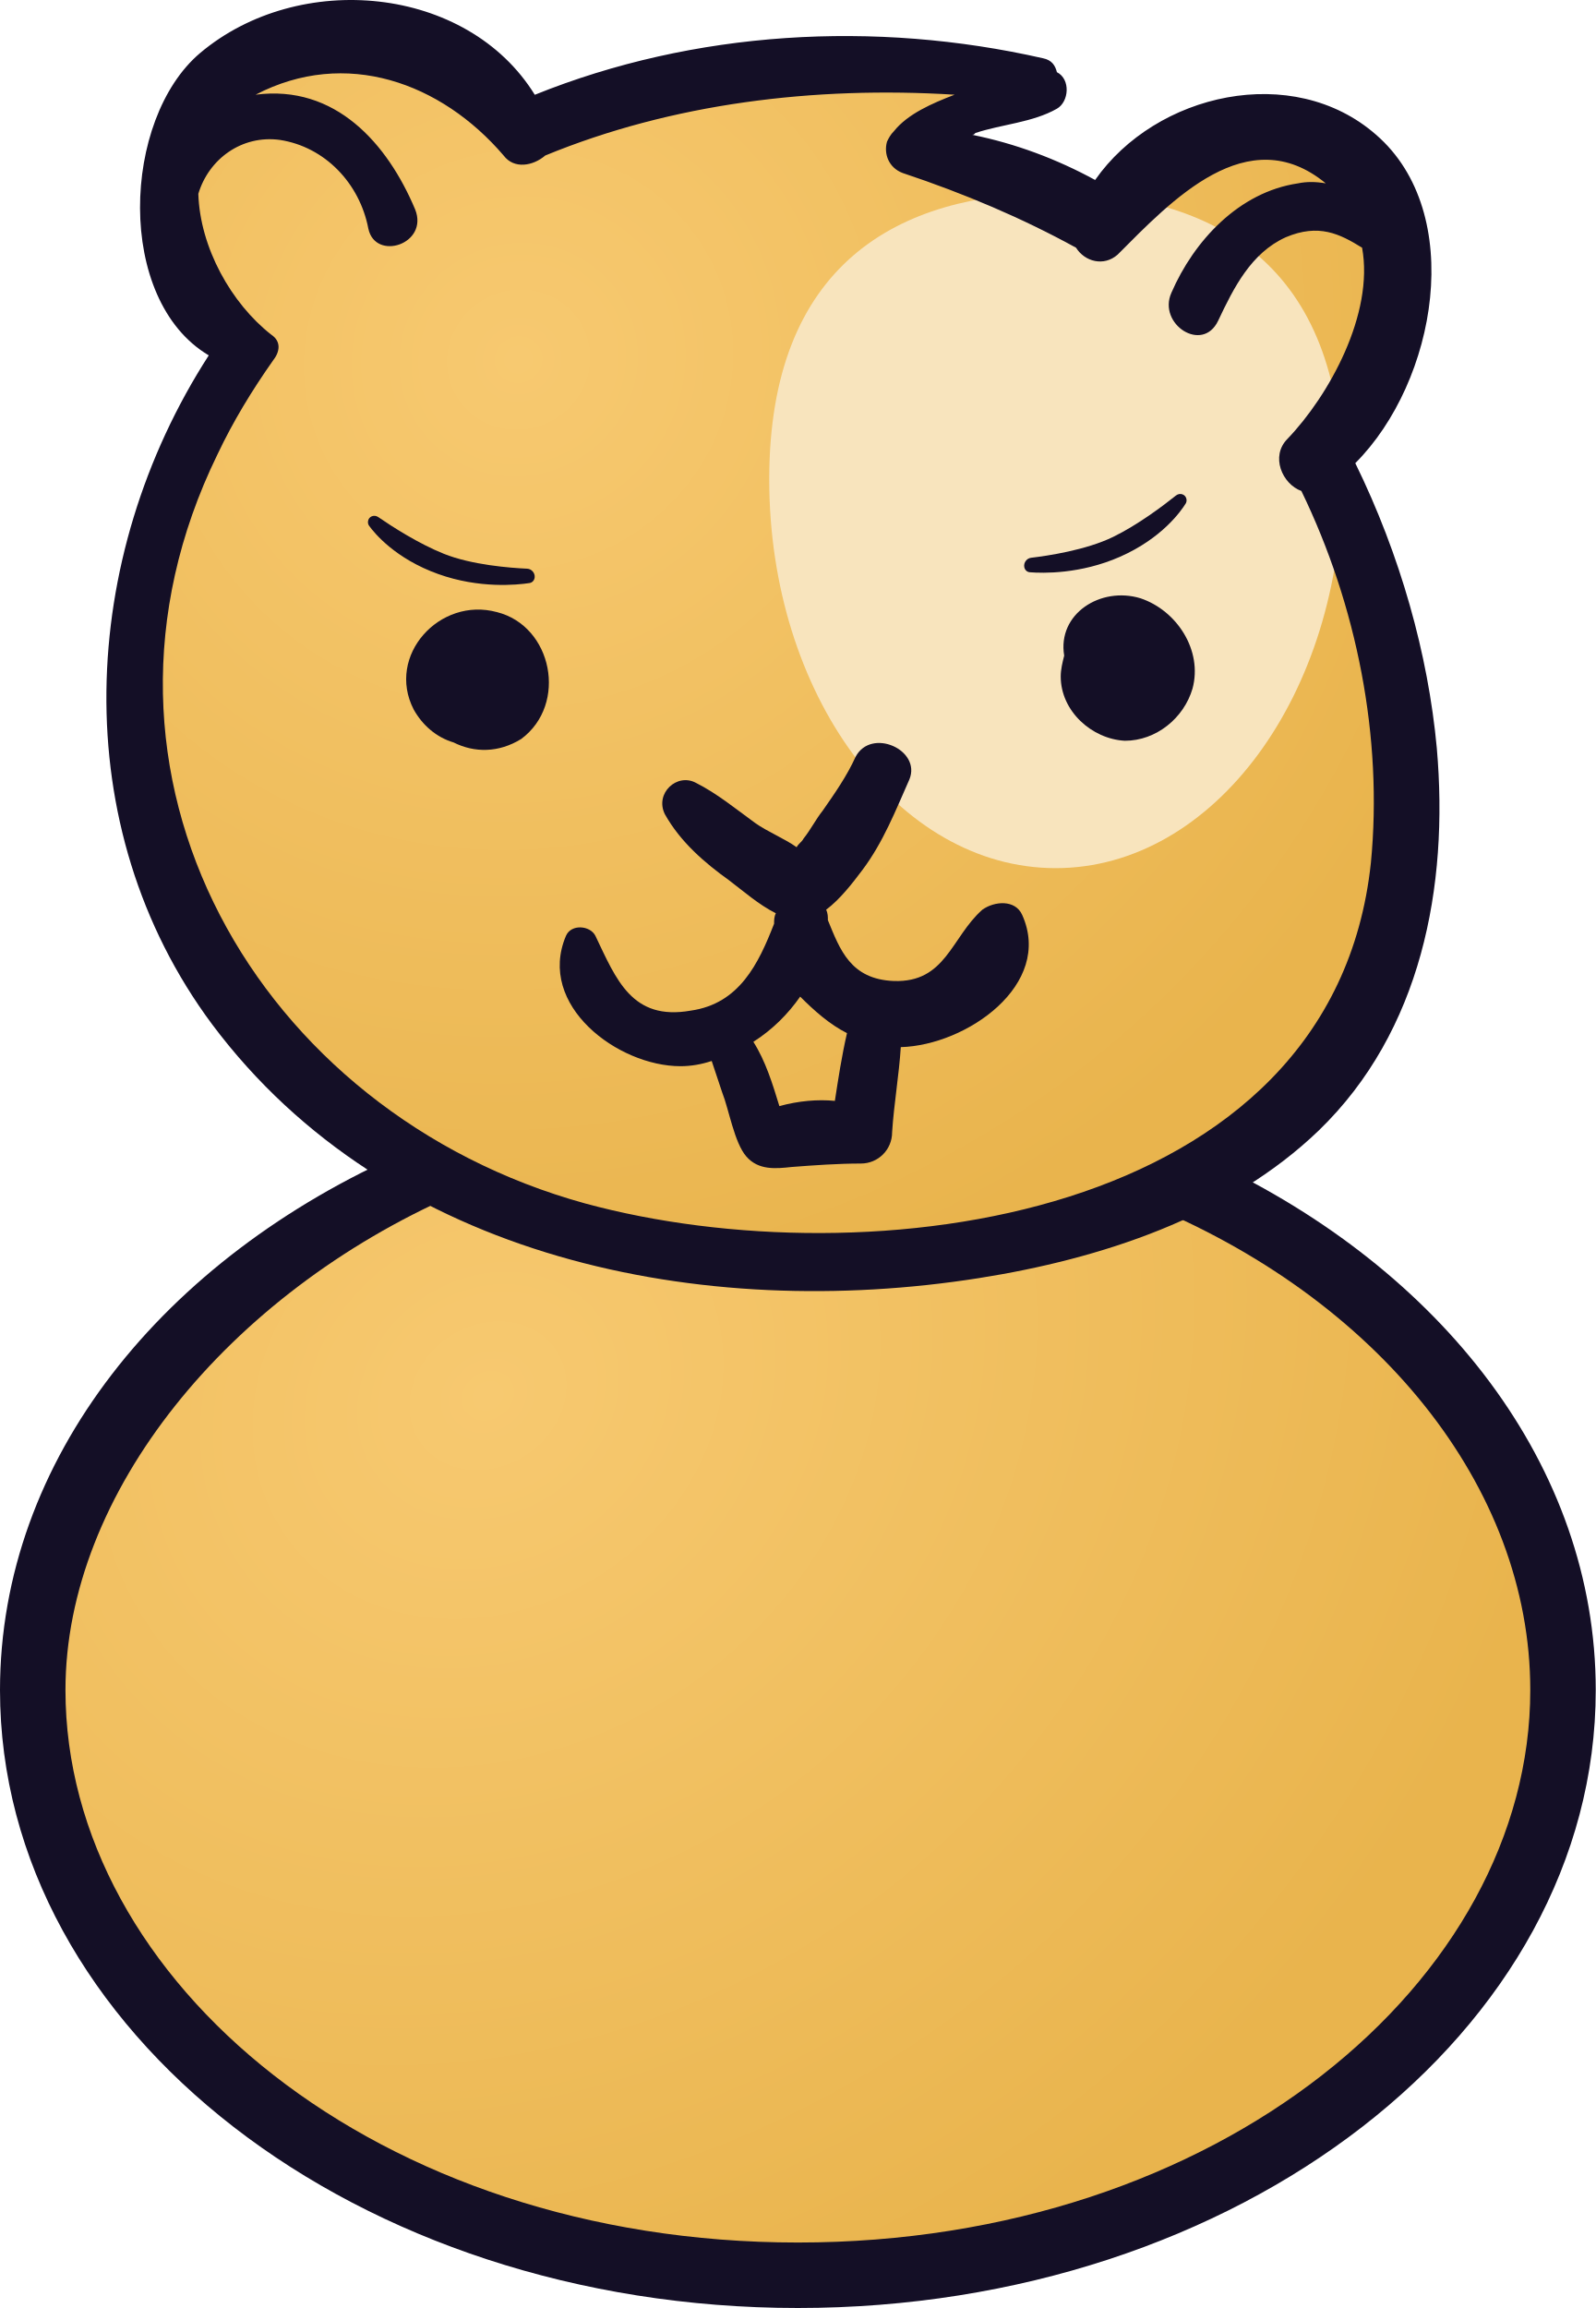
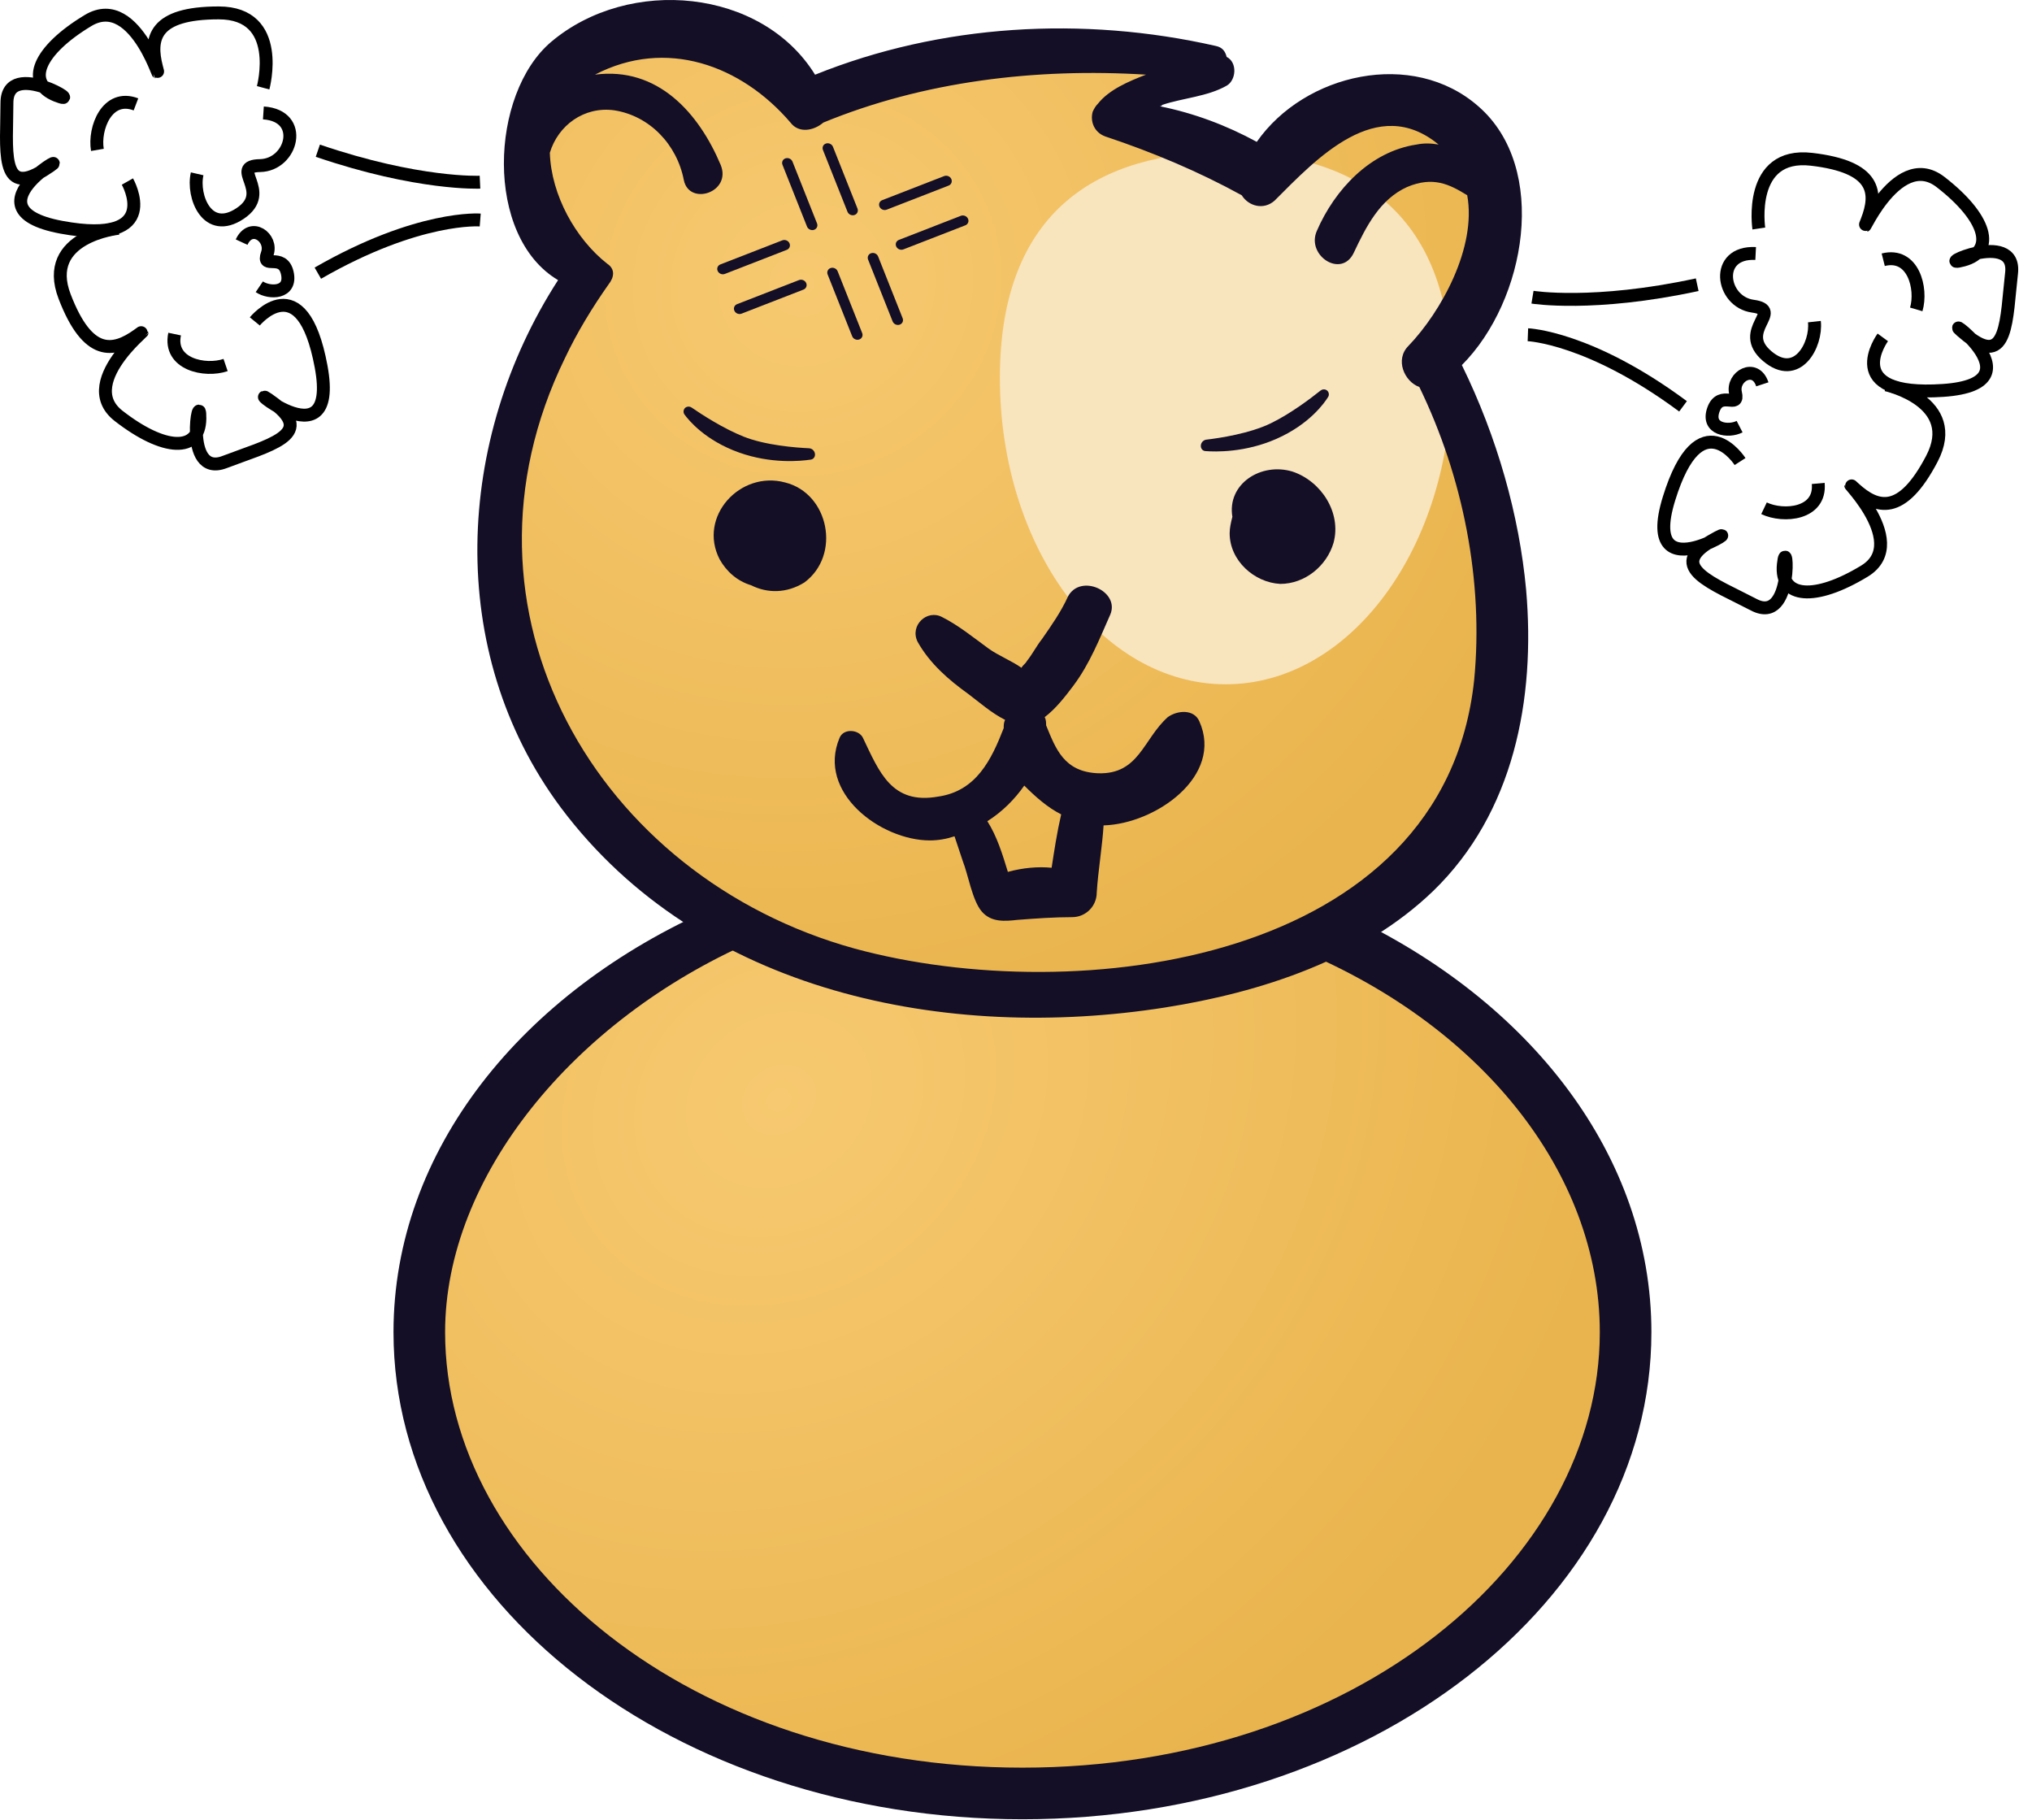
- <svg xmlns="http://www.w3.org/2000/svg" width="195" height="282" viewBox="0 0 195 282" fill="none">
-   <ellipse cx="97.5" cy="205.5" rx="92.5" ry="70.5" fill="url(#paint0_radial)" />
-   <path d="M101.5 154C152.5 154 172 128.5 172 83.5C159.5 56.5 163.581 55 167 44.5C167 44.5 174 31 167 21.018C160 11.036 141 21.018 141 21.018C135 25.5 131.5 23 126 21.018C105 19 133 6 101.5 9C90.627 9 79.26 15.89 64.5 15C47.5 4 32.08 5.401 25.5 13C19.186 20.293 22 28.5 29 42C21.5 59.5 18 75.029 18 83.5C18 124.645 52.5 154 101.5 154Z" fill="url(#paint1_radial)" />
-   <path d="M46.221 63.178C45.706 62.824 45.026 63.112 44.967 63.718C44.95 63.902 44.994 64.09 45.106 64.245C45.749 65.134 48.304 68.265 53.569 70.145C58.569 71.93 63.138 71.478 64.705 71.24C65.055 71.186 65.303 70.902 65.338 70.543C65.39 70.005 64.956 69.509 64.42 69.484C62.369 69.391 57.64 69.031 54.24 67.665C51.115 66.41 47.877 64.317 46.221 63.178Z" fill="#140F26" />
-   <path d="M164 58.573C164 84.807 148.33 106.073 129 106.073C109.67 106.073 94 84.807 94 58.573C94 32.34 109.67 23.573 129 23.573C148.33 23.573 164 32.34 164 58.573Z" fill="#F8E4BD" />
-   <path d="M60.726 74.791C53.73 72.883 47.164 80.099 50.55 86.684C51.61 88.591 53.307 90.084 55.427 90.715C57.969 91.992 60.941 91.992 63.69 90.292C69.419 86.045 67.507 76.491 60.726 74.79V74.791Z" fill="#140F26" />
-   <path d="M143.699 60.547C144.187 60.156 144.886 60.394 144.988 60.994C145.019 61.176 144.988 61.367 144.888 61.53C144.31 62.463 141.988 65.77 136.873 68.025C132.015 70.167 127.425 70.046 125.845 69.921C125.492 69.894 125.224 69.628 125.164 69.272C125.073 68.739 125.47 68.213 126.002 68.15C128.042 67.909 132.732 67.208 136.025 65.601C139.051 64.124 142.129 61.802 143.699 60.547Z" fill="#140F26" />
-   <path d="M139.366 73.1C134.489 71.616 129.19 75.008 130.043 80.109C129.828 80.955 129.621 81.809 129.621 82.655C129.621 86.901 133.438 90.302 137.462 90.509C141.279 90.509 144.665 87.747 145.725 84.139C146.991 79.47 143.812 74.585 139.366 73.1H139.366Z" fill="#140F26" />
-   <path d="M97.5 274C148.953 274 187 241.997 187 206.5C187 181.646 168.347 158.504 139.5 146.862L148 141.903C176.175 155.14 195 179.117 195 206.5C195 248.198 151.348 282 97.5 282C43.652 282 0 248.198 0 206.5C0 178.315 19.944 153.738 49.5 140.768L55.5 146C27.903 158.11 8 182.411 8 206.5C8 241.997 46.047 274 97.5 274Z" fill="#140F26" />
-   <path d="M175.578 91.406C174.518 79.945 171.124 67.835 165.618 56.59C175.578 46.613 179.18 26.021 168.16 16.466C157.984 7.551 141.243 11.374 133.825 21.99C129.163 19.444 124.071 17.528 118.772 16.466C118.988 16.466 118.988 16.466 119.195 16.251C122.374 15.189 126.191 14.973 129.155 13.282C130.637 12.436 130.852 9.674 129.155 8.819C128.94 7.974 128.517 7.335 127.458 7.119C106.9 2.45 84.85 3.719 65.352 11.581C57.089 -1.796 36.53 -3.704 24.451 6.481C14.913 14.551 14.069 36.628 25.511 43.42C9.614 68.053 7.917 100.963 25.933 125.172C47.55 154.043 85.919 161.474 119.616 156.166C134.453 153.827 150.133 148.735 161.163 138.119C173.665 126.018 177.06 108.394 175.578 91.409L175.578 91.406ZM167.522 105.423C162.861 149.371 105.838 156.38 71.504 147.042C31.448 135.995 7.495 94.593 26.571 55.528C28.475 51.497 30.81 47.674 33.352 44.066C34.196 43.005 34.412 41.727 33.136 40.881C28.26 37.058 24.443 30.265 24.236 23.68C25.511 19.434 29.535 16.465 34.196 17.095C39.711 17.941 43.95 22.403 45.01 27.926C45.854 31.957 52.428 29.834 50.731 25.587C47.336 17.518 40.977 10.302 31.232 11.571C42.252 5.84 53.91 10.086 61.544 19.002C62.819 20.703 65.146 20.279 66.628 19.002C82.102 12.633 99.481 10.509 116.654 11.571C113.897 12.633 110.933 13.91 109.235 16.033C108.813 16.456 108.598 16.879 108.391 17.31C107.969 18.795 108.606 20.495 110.295 21.134C117.929 23.68 124.917 26.657 131.491 30.265C132.551 31.965 134.885 32.604 136.574 31.111C143.148 24.526 152.471 14.549 162.009 22.403C160.734 22.187 159.674 22.187 158.614 22.403C151.411 23.464 145.897 29.411 143.14 35.781C141.443 39.604 146.957 43.212 148.861 39.181C150.765 35.15 152.885 30.904 157.124 28.988C161.148 27.288 163.698 28.565 166.447 30.265C167.929 38.335 162.423 48.312 157.331 53.62C155.211 55.744 156.693 59.144 159.028 59.99C165.826 73.998 169.005 90.137 167.523 105.422L167.522 105.423Z" fill="#140F26" />
-   <path d="M124.914 111.793C124.07 109.886 121.519 110.093 120.037 111.155C116.22 114.555 115.583 120.071 109.224 119.863C103.925 119.648 102.65 116.04 101.168 112.432C101.168 112.009 101.168 111.586 100.953 111.155C102.65 109.878 104.132 107.97 105.407 106.27C107.949 102.869 109.431 99.054 111.129 95.231C112.611 91.623 106.467 88.861 104.554 92.469C103.495 94.808 102.013 96.931 100.531 99.054C99.686 100.116 99.049 101.393 98.196 102.455C97.981 102.878 97.558 103.093 97.351 103.516C95.869 102.455 93.75 101.609 92.268 100.547C89.933 98.847 87.606 96.94 85.065 95.662C82.73 94.385 79.981 96.94 81.248 99.486C83.152 102.886 86.124 105.432 89.088 107.556C90.786 108.833 92.69 110.525 94.809 111.586C94.594 112.009 94.594 112.432 94.594 112.864C92.69 117.749 90.355 122.634 84.419 123.48C77.216 124.757 75.303 119.656 72.761 114.348C72.124 113.071 69.797 112.863 69.159 114.348C65.558 122.841 75.518 130.272 83.152 130.272C84.427 130.272 85.694 130.056 86.969 129.633C87.391 130.911 87.813 132.18 88.244 133.457C89.088 135.58 89.726 139.611 91.208 141.311C92.69 143.011 94.809 142.796 96.722 142.588C99.479 142.373 102.443 142.165 105.2 142.165C107.32 142.165 109.017 140.465 109.017 138.342C109.233 134.941 109.862 131.334 110.077 127.942C118.133 127.718 128.731 120.286 124.914 111.794V111.793ZM95.24 135.149C94.396 132.387 93.543 129.625 92.061 127.294C94.396 125.81 96.3 123.894 97.782 121.771C99.479 123.471 101.384 125.171 103.503 126.233C102.866 128.995 102.443 131.757 102.021 134.51C99.91 134.303 97.575 134.51 95.24 135.148L95.24 135.149Z" fill="#140F26" />
+ <svg xmlns="http://www.w3.org/2000/svg" width="315" height="282" viewBox="0 0 315 282" fill="none">
+   <ellipse cx="158.5" cy="205.5" rx="92.5" ry="70.5" fill="url(#paint0_radial)" />
+   <path d="M162.5 154C213.5 154 233 128.5 233 83.5C220.5 56.5 224.581 55 228 44.5C228 44.5 235 31 228 21.018C221 11.036 202 21.018 202 21.018C196 25.5 192.5 23 187 21.018C166 19 194 6 162.5 9C151.627 9 140.26 15.89 125.5 15C108.5 4 93.079 5.401 86.5 13C80.186 20.293 83 28.5 90 42C82.5 59.5 79 75.029 79 83.5C79 124.645 113.5 154 162.5 154Z" fill="url(#paint1_radial)" />
+   <path d="M107.221 63.178C106.706 62.824 106.026 63.112 105.967 63.718C105.95 63.902 105.994 64.09 106.106 64.245C106.75 65.134 109.304 68.265 114.569 70.145C119.569 71.93 124.138 71.478 125.705 71.24C126.055 71.186 126.303 70.902 126.338 70.543C126.39 70.005 125.956 69.509 125.42 69.484C123.369 69.391 118.64 69.031 115.24 67.665C112.115 66.41 108.877 64.317 107.221 63.178Z" fill="#140F26" />
+   <path d="M225 58.573C225 84.807 209.33 106.073 190 106.073C170.67 106.073 155 84.807 155 58.573C155 32.34 170.67 23.573 190 23.573C209.33 23.573 225 32.34 225 58.573Z" fill="#F8E4BD" />
+   <path d="M121.726 74.791C114.73 72.883 108.164 80.099 111.55 86.684C112.61 88.591 114.307 90.084 116.427 90.715C118.969 91.992 121.941 91.992 124.69 90.292C130.419 86.045 128.507 76.491 121.726 74.79V74.791Z" fill="#140F26" />
+   <path d="M204.699 60.547C205.187 60.156 205.886 60.394 205.988 60.994C206.019 61.176 205.988 61.367 205.888 61.53C205.31 62.463 202.988 65.77 197.873 68.025C193.015 70.167 188.425 70.046 186.845 69.921C186.492 69.894 186.224 69.628 186.164 69.272C186.073 68.739 186.47 68.213 187.002 68.15C189.042 67.909 193.732 67.208 197.025 65.601C200.051 64.124 203.129 61.802 204.699 60.547Z" fill="#140F26" />
+   <path d="M200.366 73.1C195.489 71.616 190.19 75.008 191.043 80.109C190.828 80.955 190.621 81.809 190.621 82.655C190.621 86.901 194.438 90.302 198.462 90.509C202.279 90.509 205.665 87.747 206.725 84.139C207.991 79.47 204.812 74.585 200.366 73.1H200.366Z" fill="#140F26" />
+   <path d="M158.5 274C209.953 274 248 241.997 248 206.5C248 181.646 229.347 158.504 200.5 146.862L209 141.903C237.175 155.14 256 179.117 256 206.5C256 248.198 212.348 282 158.5 282C104.652 282 61 248.198 61 206.5C61 178.315 80.944 153.738 110.5 140.768L116.5 146C88.903 158.11 69 182.411 69 206.5C69 241.997 107.047 274 158.5 274Z" fill="#140F26" />
+   <path d="M236.578 91.406C235.518 79.945 232.124 67.835 226.618 56.59C236.578 46.613 240.18 26.021 229.16 16.466C218.984 7.551 202.243 11.374 194.825 21.99C190.163 19.444 185.071 17.528 179.772 16.466C179.988 16.466 179.988 16.466 180.195 16.251C183.374 15.189 187.191 14.973 190.155 13.282C191.637 12.436 191.852 9.674 190.155 8.819C189.94 7.974 189.517 7.335 188.458 7.119C167.9 2.45 145.85 3.719 126.352 11.581C118.089 -1.796 97.53 -3.704 85.451 6.481C75.913 14.551 75.069 36.628 86.511 43.42C70.614 68.053 68.917 100.963 86.933 125.172C108.55 154.043 146.919 161.474 180.616 156.166C195.453 153.827 211.133 148.735 222.163 138.119C234.665 126.018 238.06 108.394 236.578 91.409L236.578 91.406ZM228.522 105.423C223.861 149.371 166.838 156.38 132.504 147.042C92.448 135.995 68.495 94.593 87.571 55.528C89.475 51.497 91.81 47.674 94.352 44.066C95.196 43.005 95.412 41.727 94.136 40.881C89.26 37.058 85.443 30.265 85.236 23.68C86.511 19.434 90.535 16.465 95.196 17.095C100.711 17.941 104.95 22.403 106.009 27.926C106.854 31.957 113.428 29.834 111.731 25.587C108.336 17.518 101.977 10.302 92.232 11.571C103.252 5.84 114.91 10.086 122.544 19.002C123.819 20.703 126.146 20.279 127.628 19.002C143.102 12.633 160.481 10.509 177.654 11.571C174.897 12.633 171.933 13.91 170.235 16.033C169.813 16.456 169.598 16.879 169.391 17.31C168.969 18.795 169.606 20.495 171.295 21.134C178.929 23.68 185.917 26.657 192.491 30.265C193.551 31.965 195.885 32.604 197.574 31.111C204.148 24.526 213.471 14.549 223.009 22.403C221.734 22.187 220.674 22.187 219.614 22.403C212.411 23.464 206.897 29.411 204.14 35.781C202.443 39.604 207.957 43.212 209.861 39.181C211.765 35.15 213.885 30.904 218.124 28.988C222.148 27.288 224.698 28.565 227.447 30.265C228.929 38.335 223.423 48.312 218.331 53.62C216.211 55.744 217.693 59.144 220.028 59.99C226.826 73.998 230.005 90.137 228.523 105.422L228.522 105.423Z" fill="#140F26" />
+   <path d="M185.914 111.793C185.07 109.886 182.519 110.093 181.037 111.155C177.22 114.555 176.583 120.071 170.224 119.863C164.925 119.648 163.65 116.04 162.168 112.432C162.168 112.009 162.168 111.586 161.953 111.155C163.65 109.878 165.132 107.97 166.407 106.27C168.949 102.869 170.431 99.054 172.129 95.231C173.611 91.623 167.467 88.861 165.554 92.469C164.495 94.808 163.013 96.931 161.531 99.054C160.686 100.116 160.049 101.393 159.196 102.455C158.981 102.878 158.558 103.093 158.351 103.516C156.869 102.455 154.75 101.609 153.268 100.547C150.933 98.847 148.606 96.94 146.065 95.662C143.73 94.385 140.981 96.94 142.248 99.486C144.152 102.886 147.124 105.432 150.088 107.556C151.786 108.833 153.69 110.525 155.809 111.586C155.594 112.009 155.594 112.432 155.594 112.864C153.69 117.749 151.355 122.634 145.419 123.48C138.215 124.757 136.303 119.656 133.761 114.348C133.123 113.071 130.797 112.863 130.159 114.348C126.558 122.841 136.518 130.272 144.152 130.272C145.427 130.272 146.694 130.056 147.969 129.633C148.391 130.911 148.813 132.18 149.244 133.457C150.088 135.58 150.726 139.611 152.208 141.311C153.69 143.011 155.809 142.796 157.722 142.588C160.479 142.373 163.443 142.165 166.2 142.165C168.32 142.165 170.017 140.465 170.017 138.342C170.233 134.941 170.862 131.334 171.077 127.942C179.133 127.718 189.731 120.286 185.914 111.794V111.793ZM156.24 135.149C155.396 132.387 154.543 129.625 153.061 127.294C155.396 125.81 157.3 123.894 158.782 121.771C160.479 123.471 162.384 125.171 164.503 126.233C163.866 128.995 163.443 131.757 163.021 134.51C160.91 134.303 158.575 134.51 156.24 135.148L156.24 135.149Z" fill="#140F26" />
+   <rect width="1.629" height="11.928" rx="0.814" transform="matrix(0.95349 -0.301424 0.369061 0.929405 121 24.7885)" fill="#140F26" />
+   <rect width="1.629" height="11.928" rx="0.814" transform="matrix(0.95349 -0.301424 0.369061 0.929405 128 41.7885)" fill="#140F26" />
+   <rect width="1.629" height="11.928" rx="0.814" transform="matrix(-0.428281 -0.903645 -0.932046 0.36234 125.316 44.5919)" fill="#140F26" />
+   <rect width="1.629" height="11.928" rx="0.814" transform="matrix(-0.428281 -0.903645 -0.932046 0.36234 150.403 34.6312)" fill="#140F26" />
+   <rect width="1.629" height="11.928" rx="0.814" transform="matrix(0.95349 -0.301424 0.369061 0.929405 127.273 22.491)" fill="#140F26" />
+   <rect width="1.629" height="11.928" rx="0.814" transform="matrix(0.95349 -0.301424 0.369061 0.929405 134.273 39.491)" fill="#140F26" />
+   <rect width="1.629" height="11.928" rx="0.814" transform="matrix(-0.428281 -0.903645 -0.932046 0.36234 122.728 38.4327)" fill="#140F26" />
+   <rect width="1.629" height="11.928" rx="0.814" transform="matrix(-0.428281 -0.903645 -0.932046 0.36234 147.815 28.4719)" fill="#140F26" />
+   <path d="M40.792 13.604C40.792 13.604 43.939 2 33.909 2C23.882 2 23.095 5.933 24.275 10.458C25.454 14.98 21.316 -1.439 13.648 3.182C5.977 7.804 3.814 12.826 8.731 14.792C13.648 16.759 1.075 8.878 1.075 15.957C1.075 23.037 -0.09 30.705 6.779 26.379C13.648 22.053 -6.397 32.279 9.533 35.229C25.46 38.179 19.75 28.14 19.75 28.14" stroke="black" stroke-width="2" />
+   <path d="M18.386 35.383C18.386 35.383 6.425 36.604 10.019 45.966C13.613 55.328 17.567 54.656 21.369 51.934C25.168 49.209 11.322 58.958 18.384 64.463C25.446 69.965 30.91 70.184 30.986 64.89C31.059 59.596 28.206 74.156 34.817 71.618C41.425 69.081 49.002 67.421 42.502 62.56C36.002 57.699 52.731 72.745 49.777 56.818C46.821 40.891 39.499 49.821 39.499 49.821" stroke="black" stroke-width="2" />
+   <path d="M21.076 16.179C16.595 14.476 14.526 19.916 15.099 23.232" stroke="black" stroke-width="2" />
+   <path d="M27.07 51.786C26.089 56.474 31.787 57.668 34.971 56.582" stroke="black" stroke-width="2" />
+   <path d="M74.408 28.24C74.408 28.24 64.867 28.685 49.271 23.361" stroke="black" stroke-width="2" />
+   <path d="M74.443 34.102C74.443 34.102 64.888 33.353 49.271 42.343" stroke="black" stroke-width="2" />
+   <path d="M40.83 17.505C47.336 17.935 45.293 25.568 40.321 25.668C35.349 25.77 42.334 29.659 37.233 33.084C32.132 36.505 29.759 30.438 30.563 26.944" stroke="black" stroke-width="2" />
+   <path d="M37.456 37.532C38.916 34.371 42.329 36.85 41.428 39.346C40.526 41.846 43.801 39.106 44.533 42.305C45.261 45.501 41.785 45.525 40.196 44.453" stroke="black" stroke-width="2" />
+   <path d="M272.651 35.422C272.651 35.422 270.869 23.531 280.831 24.692C290.79 25.853 291.117 29.851 289.422 34.209C287.727 38.563 293.737 22.734 300.819 28.212C307.903 33.69 309.47 38.928 304.359 40.313C299.248 41.697 312.649 35.324 311.829 42.356C311.01 49.388 311.279 57.139 304.957 52.047C298.635 46.956 317.361 59.433 301.197 60.519C285.036 61.606 291.869 52.296 291.869 52.296" stroke="black" stroke-width="2" />
+   <path d="M292.385 59.648C292.385 59.648 304.125 62.245 299.471 71.128C294.818 80.011 290.968 78.886 287.507 75.742C284.049 72.596 296.674 83.882 289.022 88.532C281.371 93.18 275.918 92.766 276.455 87.498C276.995 82.231 278.144 97.023 271.871 93.737C265.601 90.452 258.267 87.927 265.286 83.851C272.305 79.775 253.947 92.783 258.724 77.305C263.504 61.828 269.744 71.544 269.744 71.544" stroke="black" stroke-width="2" />
+   <path d="M291.937 40.261C296.585 39.088 298.01 44.732 297.057 47.959" stroke="black" stroke-width="2" />
+   <path d="M281.862 74.935C282.293 79.705 276.495 80.232 273.458 78.785" stroke="black" stroke-width="2" />
+   <path d="M237.567 46.068C237.567 46.068 246.992 47.614 263.1 44.132" stroke="black" stroke-width="2" />
+   <path d="M236.854 51.887C236.854 51.887 246.432 52.249 260.903 62.986" stroke="black" stroke-width="2" />
+   <path d="M272.162 39.292C265.65 38.966 266.795 46.784 271.723 47.459C276.65 48.136 269.261 51.191 273.931 55.182C278.602 59.171 281.662 53.42 281.267 49.855" stroke="black" stroke-width="2" />
+   <path d="M273.195 59.575C272.11 56.266 268.434 58.333 269.04 60.917C269.646 63.504 266.71 60.404 265.613 63.497C264.52 66.587 267.97 67.013 269.673 66.133" stroke="black" stroke-width="2" />
  <defs>
-     <radialGradient id="paint0_radial" cx="0" cy="0" r="1" gradientUnits="userSpaceOnUse" gradientTransform="translate(59.6591 170.473) rotate(56.7382) scale(120.466 140.834)">
+     <radialGradient id="paint0_radial" cx="0" cy="0" r="1" gradientUnits="userSpaceOnUse" gradientTransform="translate(120.659 170.473) rotate(56.7382) scale(120.466 140.834)">
      <stop stop-color="#F7C970" />
      <stop offset="1" stop-color="#E9B44D" />
    </radialGradient>
-     <radialGradient id="paint1_radial" cx="0" cy="0" r="1" gradientUnits="userSpaceOnUse" gradientTransform="translate(63.5 44) rotate(62.354) scale(118.533 124.197)">
+     <radialGradient id="paint1_radial" cx="0" cy="0" r="1" gradientUnits="userSpaceOnUse" gradientTransform="translate(124.5 44) rotate(62.354) scale(118.533 124.197)">
      <stop stop-color="#F7C970" />
      <stop offset="1" stop-color="#E9B44D" />
    </radialGradient>
  </defs>
</svg>
